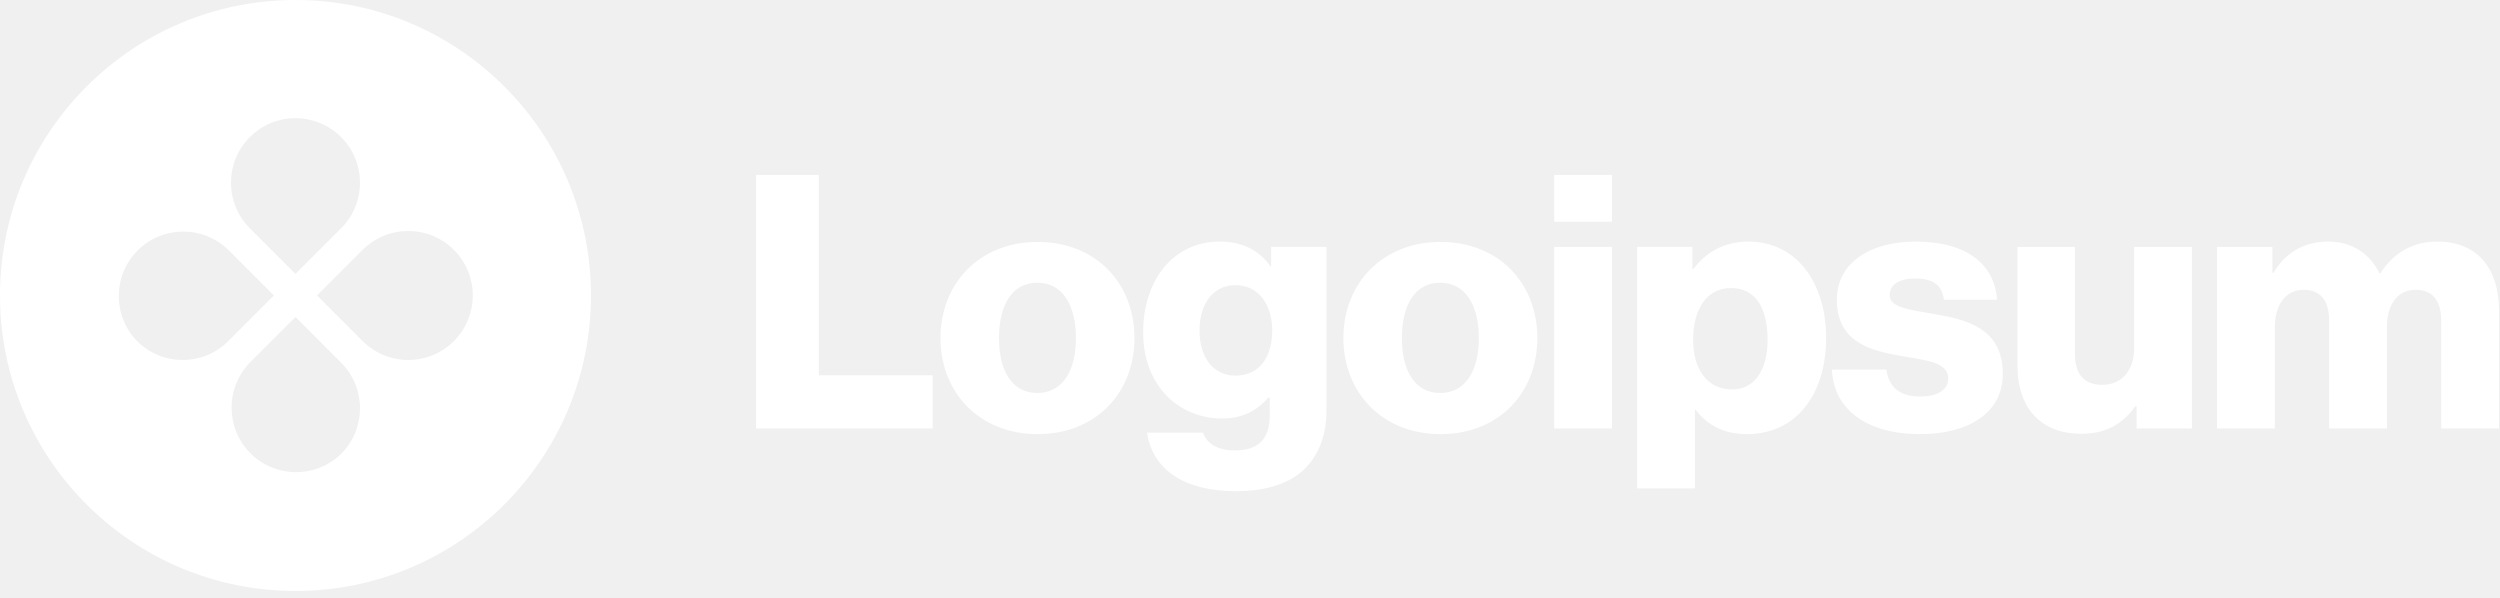
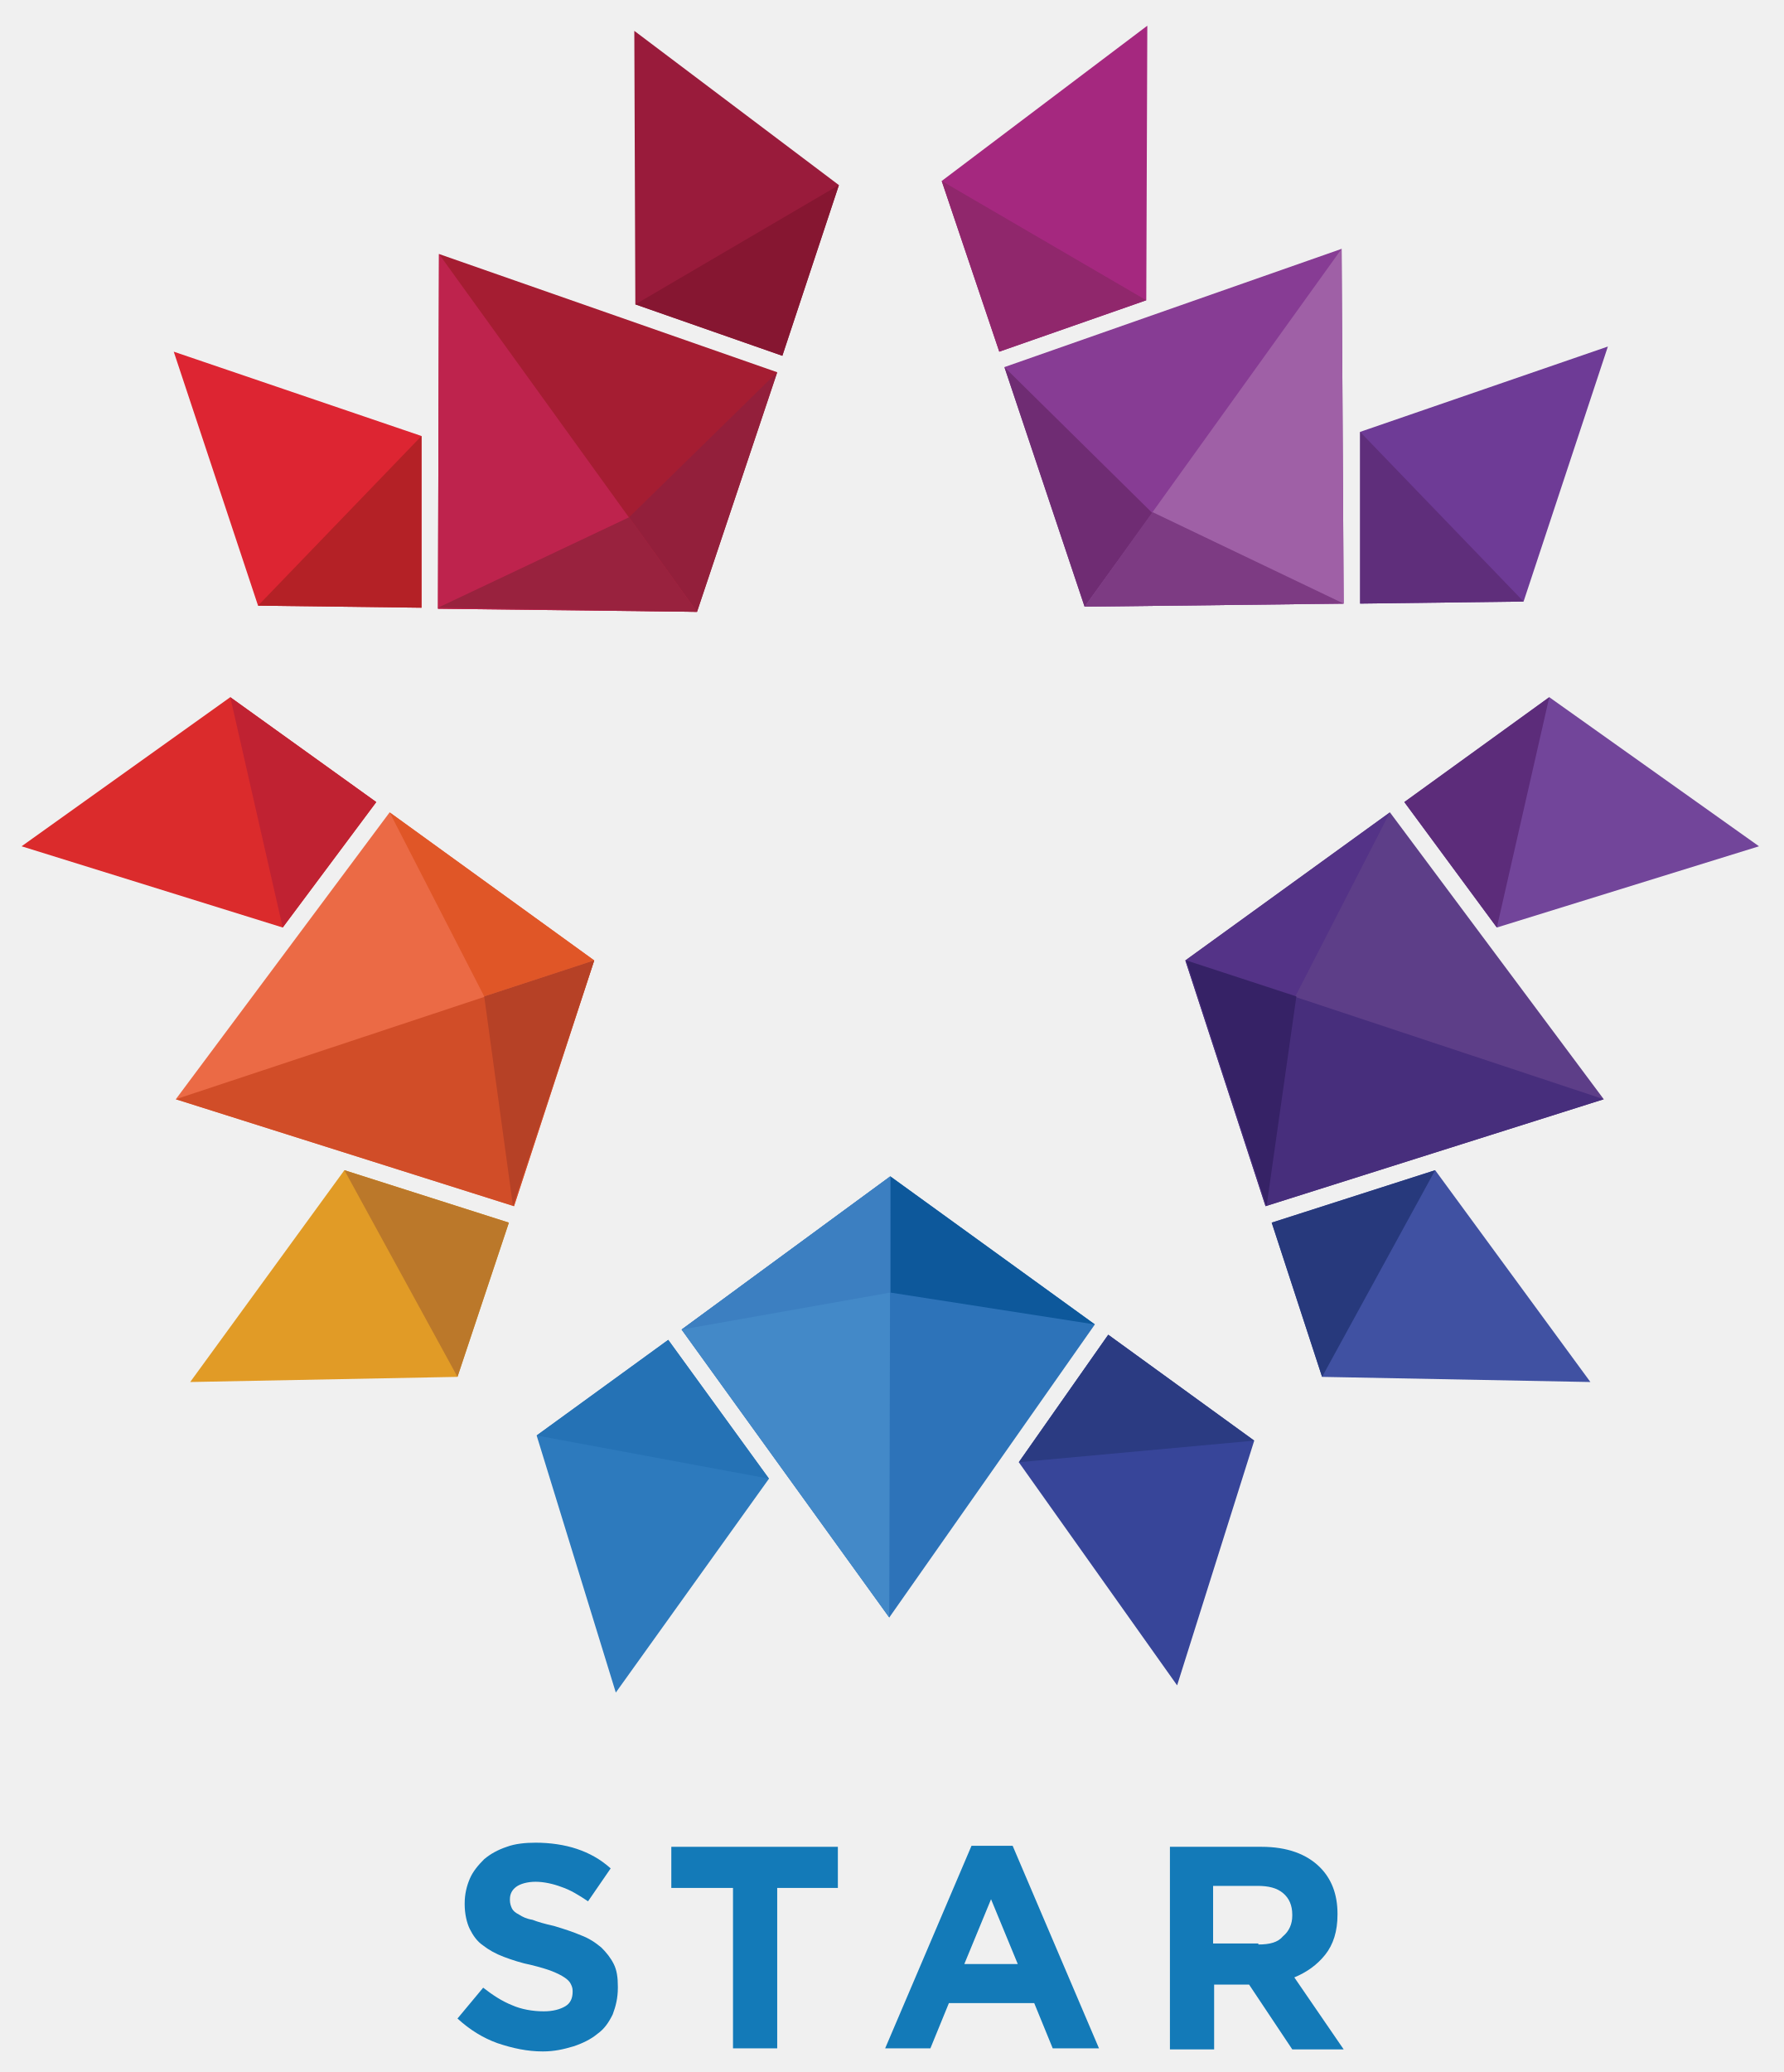
- <svg xmlns="http://www.w3.org/2000/svg" width="201" height="48" fill="none">
-   <path fill="#fff" d="M60.788 34.447h14.197v-4.276h-9.151V14.064h-5.046v20.383zm22.609-2.851c-2.024 0-3.078-1.767-3.078-4.418 0-2.652 1.054-4.448 3.078-4.448s3.108 1.796 3.108 4.448c0 2.65-1.084 4.418-3.108 4.418zm.029 3.307c4.704 0 7.783-3.335 7.783-7.725s-3.08-7.726-7.783-7.726c-4.675 0-7.811 3.335-7.811 7.726 0 4.39 3.136 7.725 7.81 7.725zm15.924 4.59c2.167 0 4.077-.485 5.36-1.625 1.169-1.055 1.938-2.651 1.938-4.846V19.85h-4.447v1.568h-.057c-.855-1.226-2.167-1.996-4.105-1.996-3.62 0-6.13 3.022-6.13 7.298 0 4.476 3.051 6.928 6.33 6.928 1.767 0 2.879-.713 3.734-1.682h.114v1.454c0 1.767-.827 2.794-2.794 2.794-1.54 0-2.309-.656-2.566-1.426h-4.504c.456 3.05 3.108 4.704 7.127 4.704zm-.028-9.294c-1.74 0-2.88-1.425-2.88-3.62 0-2.224 1.14-3.65 2.88-3.65 1.938 0 2.965 1.654 2.965 3.621 0 2.053-.941 3.65-2.965 3.65zm16.469 1.397c-2.024 0-3.078-1.767-3.078-4.418 0-2.652 1.054-4.448 3.078-4.448 2.025 0 3.107 1.796 3.107 4.448 0 2.65-1.082 4.418-3.107 4.418zm.029 3.307c4.703 0 7.782-3.335 7.782-7.725s-3.079-7.726-7.782-7.726c-4.675 0-7.811 3.335-7.811 7.726 0 4.39 3.136 7.725 7.811 7.725zm9.14-.456h4.647V19.851h-4.647v14.596zm0-16.62h4.647v-3.763h-4.647v3.763zm6.663 21.438h4.647v-6.329h.057c.912 1.226 2.252 1.967 4.134 1.967 3.82 0 6.357-3.022 6.357-7.754 0-4.39-2.366-7.726-6.243-7.726-1.996 0-3.421.884-4.419 2.196h-.086V19.85h-4.447v19.414zm7.64-7.954c-1.995 0-3.136-1.625-3.136-3.991s1.027-4.162 3.051-4.162c1.995 0 2.936 1.653 2.936 4.162 0 2.48-1.083 3.991-2.851 3.991zm15.12 3.592c3.82 0 6.642-1.653 6.642-4.846 0-3.735-3.022-4.39-5.588-4.818-1.853-.342-3.506-.485-3.506-1.511 0-.912.884-1.34 2.024-1.34 1.283 0 2.167.4 2.338 1.71h4.276c-.228-2.879-2.452-4.675-6.585-4.675-3.45 0-6.301 1.597-6.301 4.676 0 3.42 2.709 4.105 5.246 4.532 1.938.343 3.706.485 3.706 1.796 0 .941-.884 1.454-2.281 1.454-1.539 0-2.509-.712-2.68-2.166h-4.39c.143 3.221 2.822 5.188 7.099 5.188zm12.954-.028c2.025 0 3.307-.798 4.362-2.224h.086v1.796h4.447V19.851h-4.647v8.153c0 1.74-.969 2.937-2.566 2.937-1.482 0-2.195-.884-2.195-2.48v-8.61h-4.618v9.579c0 3.25 1.768 5.445 5.131 5.445zm10.917-.428h4.647v-8.182c0-1.739.855-2.965 2.309-2.965 1.397 0 2.052.913 2.052 2.48v8.667h4.647v-8.182c0-1.739.827-2.965 2.309-2.965 1.397 0 2.053.913 2.053 2.48v8.667h4.647v-9.493c0-3.279-1.654-5.53-4.961-5.53-1.881 0-3.449.798-4.589 2.565h-.057c-.742-1.568-2.196-2.566-4.106-2.566-2.109 0-3.506.998-4.418 2.509h-.086v-2.081h-4.447v14.596z" />
-   <path fill="#fff" fill-rule="evenodd" d="M23.757 47.513c13.12 0 23.756-10.636 23.756-23.756C47.513 10.637 36.877 0 23.757 0 10.637 0 0 10.636 0 23.757c0 13.12 10.636 23.756 23.757 23.756zm3.666-29.158a5.186 5.186 0 1 0-7.333 0l3.667 3.667 3.666-3.667zm1.735 9.068a5.186 5.186 0 1 0 0-7.333l-3.667 3.667 3.667 3.666zm-1.735 9.069a5.186 5.186 0 0 0 0-7.334l-3.666-3.667-3.667 3.667a5.186 5.186 0 0 0 7.333 7.334zm-16.402-9.069a5.186 5.186 0 0 1 7.334-7.333l3.667 3.667-3.667 3.666a5.186 5.186 0 0 1-7.334 0z" clip-rule="evenodd" />
+ <svg xmlns="http://www.w3.org/2000/svg" version="1.1" id="Layer_1" x="0px" y="0px" viewBox="0 0 173.5 201.5" style="enable-background:new 0 0 173.5 201.5;" xml:space="preserve">
+   <style type="text/css">
+ 	.st0{fill:#137AB8;}
+ 	.st1{fill-rule:evenodd;clip-rule:evenodd;fill:#E19B26;}
+ 	.st2{fill-rule:evenodd;clip-rule:evenodd;fill:#DB2B2C;}
+ 	.st3{fill-rule:evenodd;clip-rule:evenodd;fill:#EB6A45;}
+ 	.st4{fill-rule:evenodd;clip-rule:evenodd;fill:#D14D28;}
+ 	.st5{fill-rule:evenodd;clip-rule:evenodd;fill:#E05627;}
+ 	.st6{fill-rule:evenodd;clip-rule:evenodd;fill:#B64126;}
+ 	.st7{fill-rule:evenodd;clip-rule:evenodd;fill:#C02232;}
+ 	.st8{fill-rule:evenodd;clip-rule:evenodd;fill:#BB782A;}
+ 	.st9{fill-rule:evenodd;clip-rule:evenodd;fill:#4051A2;}
+ 	.st10{fill-rule:evenodd;clip-rule:evenodd;fill:#72459A;}
+ 	.st11{fill-rule:evenodd;clip-rule:evenodd;fill:#5D3E88;}
+ 	.st12{fill-rule:evenodd;clip-rule:evenodd;fill:#472E7C;}
+ 	.st13{fill-rule:evenodd;clip-rule:evenodd;fill:#543387;}
+ 	.st14{fill-rule:evenodd;clip-rule:evenodd;fill:#5C2C7A;}
+ 	.st15{fill-rule:evenodd;clip-rule:evenodd;fill:#27397C;}
+ 	.st16{fill-rule:evenodd;clip-rule:evenodd;fill:#2D7ABD;}
+ 	.st17{fill-rule:evenodd;clip-rule:evenodd;fill:#374599;}
+ 	.st18{fill-rule:evenodd;clip-rule:evenodd;fill:#2D73B9;}
+ 	.st19{fill-rule:evenodd;clip-rule:evenodd;fill:#4389C8;}
+ 	.st20{fill-rule:evenodd;clip-rule:evenodd;fill:#0D589B;}
+ 	.st21{fill-rule:evenodd;clip-rule:evenodd;fill:#3C7FC1;}
+ 	.st22{fill-rule:evenodd;clip-rule:evenodd;fill:#2B3B82;}
+ 	.st23{fill-rule:evenodd;clip-rule:evenodd;fill:#2572B5;}
+ 	.st24{fill-rule:evenodd;clip-rule:evenodd;fill:#DD2532;}
+ 	.st25{fill-rule:evenodd;clip-rule:evenodd;fill:#991B3B;}
+ 	.st26{fill-rule:evenodd;clip-rule:evenodd;fill:#A51D32;}
+ 	.st27{fill-rule:evenodd;clip-rule:evenodd;fill:#BE234D;}
+ 	.st28{fill-rule:evenodd;clip-rule:evenodd;fill:#931F3B;}
+ 	.st29{fill-rule:evenodd;clip-rule:evenodd;fill:#99223E;}
+ 	.st30{fill-rule:evenodd;clip-rule:evenodd;fill:#861631;}
+ 	.st31{fill-rule:evenodd;clip-rule:evenodd;fill:#B42126;}
+ 	.st32{fill-rule:evenodd;clip-rule:evenodd;fill:#6E3B96;}
+ 	.st33{fill-rule:evenodd;clip-rule:evenodd;fill:#A5287F;}
+ 	.st34{fill-rule:evenodd;clip-rule:evenodd;fill:#873C94;}
+ 	.st35{fill-rule:evenodd;clip-rule:evenodd;fill:#9F60A6;}
+ 	.st36{fill-rule:evenodd;clip-rule:evenodd;fill:#6F2C73;}
+ 	.st37{fill-rule:evenodd;clip-rule:evenodd;fill:#7D3B83;}
+ 	.st38{fill-rule:evenodd;clip-rule:evenodd;fill:#90276C;}
+ 	.st39{fill-rule:evenodd;clip-rule:evenodd;fill:#5F2E7B;}
+ 	.st40{fill-rule:evenodd;clip-rule:evenodd;fill:#362266;}
+ </style>
+   <g>
+     <g>
+       <path class="st0" d="M52.8,199.5c-1.5,0-2.9-0.3-4.4-0.8c-1.4-0.5-2.7-1.3-3.9-2.4l2.5-3c0.9,0.7,1.8,1.3,2.8,1.7    c0.9,0.4,2,0.6,3.1,0.6c0.9,0,1.6-0.2,2.1-0.5c0.5-0.3,0.7-0.8,0.7-1.4v-0.1c0-0.3-0.1-0.5-0.2-0.7c-0.1-0.2-0.3-0.4-0.6-0.6    c-0.3-0.2-0.7-0.4-1.2-0.6c-0.5-0.2-1.2-0.4-2-0.6c-1-0.2-1.9-0.5-2.7-0.8c-0.8-0.3-1.5-0.7-2-1.1c-0.6-0.4-1-1-1.3-1.6    c-0.3-0.6-0.5-1.5-0.5-2.4v-0.1c0-0.9,0.2-1.7,0.5-2.4c0.3-0.7,0.8-1.3,1.4-1.9c0.6-0.5,1.3-0.9,2.2-1.2c0.8-0.3,1.8-0.4,2.8-0.4    c1.4,0,2.8,0.2,4,0.6c1.2,0.4,2.3,1,3.3,1.9l-2.2,3.2c-0.9-0.6-1.7-1.1-2.6-1.4c-0.8-0.3-1.7-0.5-2.5-0.5c-0.8,0-1.5,0.2-1.9,0.5    c-0.4,0.3-0.6,0.7-0.6,1.2v0.1c0,0.3,0.1,0.6,0.2,0.8c0.1,0.2,0.3,0.4,0.7,0.6c0.3,0.2,0.7,0.4,1.3,0.5c0.5,0.2,1.2,0.4,2.1,0.6    c1,0.3,1.9,0.6,2.6,0.9c0.8,0.3,1.4,0.7,2,1.2c0.5,0.5,0.9,1,1.2,1.6c0.3,0.6,0.4,1.3,0.4,2.2v0.1c0,1-0.2,1.8-0.5,2.6    c-0.4,0.8-0.8,1.4-1.5,1.9c-0.6,0.5-1.4,0.9-2.3,1.2C54.8,199.3,53.9,199.5,52.8,199.5z" />
+       <path class="st0" d="M71.2,183.6h-5.9v-4h16.2v4h-5.9v15.6h-4.3V183.6z" />
+       <path class="st0" d="M94.5,179.5h4l8.4,19.7h-4.5l-1.8-4.4h-8.3l-1.8,4.4h-4.4L94.5,179.5z M99,191l-2.6-6.3l-2.6,6.3H99z" />
+       <path class="st0" d="M113.8,179.6h8.9c2.5,0,4.4,0.7,5.7,2c1.1,1.1,1.7,2.6,1.7,4.5v0.1c0,1.6-0.4,2.9-1.2,3.9    c-0.8,1-1.8,1.7-3,2.2l4.8,7h-5l-4.2-6.3h-3.4v6.3h-4.3V179.6z M122.4,189.1c1.1,0,1.9-0.2,2.4-0.8c0.6-0.5,0.9-1.2,0.9-2v-0.1    c0-0.9-0.3-1.6-0.9-2.1c-0.6-0.5-1.4-0.7-2.5-0.7h-4.3v5.6H122.4z" />
+     </g>
+     <g>
+       <polygon class="st1" points="44.5,133.9 18.5,134.4 33.5,113.8 49.5,118.9 44.5,133.9   " />
+       <polygon class="st2" points="22.4,67.8 2.1,82.3 27.5,90.2 36.6,78 22.4,67.8   " />
+       <polygon class="st3" points="50,117.3 17.1,106.9 37.9,79 57.8,93.4 50,117.3   " />
+       <polygon class="st4" points="17.1,106.9 57.8,93.4 50,117.3   " />
+       <polygon class="st5" points="37.9,79 47.1,96.9 57.8,93.4   " />
+       <polygon class="st6" points="57.8,93.4 47.1,96.9 49.9,117.3   " />
+       <polygon class="st7" points="22.4,67.8 27.5,90.2 36.6,78   " />
+       <polygon class="st8" points="33.5,113.8 44.5,133.9 49.5,118.9   " />
+     </g>
+     <polygon class="st9" points="128.6,133.9 154.7,134.4 139.6,113.8 123.7,118.9 128.6,133.9  " />
+     <polygon class="st10" points="150.7,67.8 136.6,78 145.6,90.2 171.1,82.3 150.7,67.8  " />
+     <polygon class="st11" points="123.1,117.3 156,106.9 135.2,79 115.3,93.4 123.1,117.3  " />
+     <polygon class="st12" points="156,106.9 115.3,93.4 123.1,117.3  " />
+     <polygon class="st13" points="135.2,79 126,96.9 115.3,93.4  " />
+     <polygon class="st14" points="150.7,67.8 145.6,90.2 136.6,78  " />
+     <polygon class="st15" points="139.6,113.8 128.6,133.9 123.7,118.9  " />
+     <polygon class="st16" points="52.2,139.6 59.9,164.6 74.8,143.8 65,130.3 52.2,139.6  " />
+     <polygon class="st17" points="122,140.1 107.8,129.8 99.1,142.2 114.5,163.9 122,140.1  " />
+     <polygon class="st18" points="66.3,129.3 86.5,157.3 106.5,128.8 86.6,114.4 66.3,129.3  " />
+     <polygon class="st19" points="86.5,157.3 86.6,114.4 66.3,129.3  " />
+     <polygon class="st20" points="106.5,128.8 86.6,125.7 86.6,114.4  " />
+     <polygon class="st21" points="86.6,114.4 86.6,125.7 66.3,129.3  " />
+     <polygon class="st22" points="122,140.1 99.1,142.2 107.8,129.8  " />
+     <polygon class="st23" points="74.8,143.8 52.2,139.6 65,130.3  " />
+     <polygon class="st24" points="25.1,58.9 16.9,34.2 41,42.4 41,59.1 25.1,58.9  " />
+     <polygon class="st25" points="81.6,18 61.7,3 61.8,29.6 76.1,34.6 81.6,18  " />
+     <polygon class="st26" points="42.6,59.2 42.7,24.7 75.6,36.2 67.8,59.5 42.6,59.2  " />
+     <polygon class="st27" points="42.7,24.7 67.8,59.5 42.6,59.2  " />
+     <polygon class="st28" points="75.6,36.2 61.2,50.3 67.8,59.5  " />
+     <polygon class="st29" points="67.8,59.5 61.2,50.3 42.6,59.1  " />
+     <polygon class="st30" points="81.6,18 61.8,29.6 76.1,34.6  " />
+     <polygon class="st31" points="41,42.4 25.1,58.9 41,59.1  " />
+     <polygon class="st32" points="148.2,58.5 156.4,33.7 132.3,42 132.3,58.7 148.2,58.5  " />
+     <polygon class="st33" points="91.6,17.6 97.2,34.2 111.5,29.2 111.6,2.5 91.6,17.6  " />
+     <polygon class="st34" points="130.7,58.7 130.5,24.2 97.7,35.7 105.5,59 130.7,58.7  " />
+     <polygon class="st35" points="130.5,24.2 105.5,59 130.7,58.7  " />
+     <polygon class="st36" points="97.7,35.7 112.1,49.9 105.5,59  " />
+     <polygon class="st37" points="105.5,59 112.1,49.8 130.7,58.7  " />
+     <polygon class="st38" points="91.6,17.6 111.5,29.2 97.2,34.2  " />
+     <polygon class="st39" points="132.3,42 148.2,58.5 132.3,58.7  " />
+     <polygon class="st40" points="115.4,93.4 126.1,96.9 123.2,117.3  " />
+   </g>
</svg>
